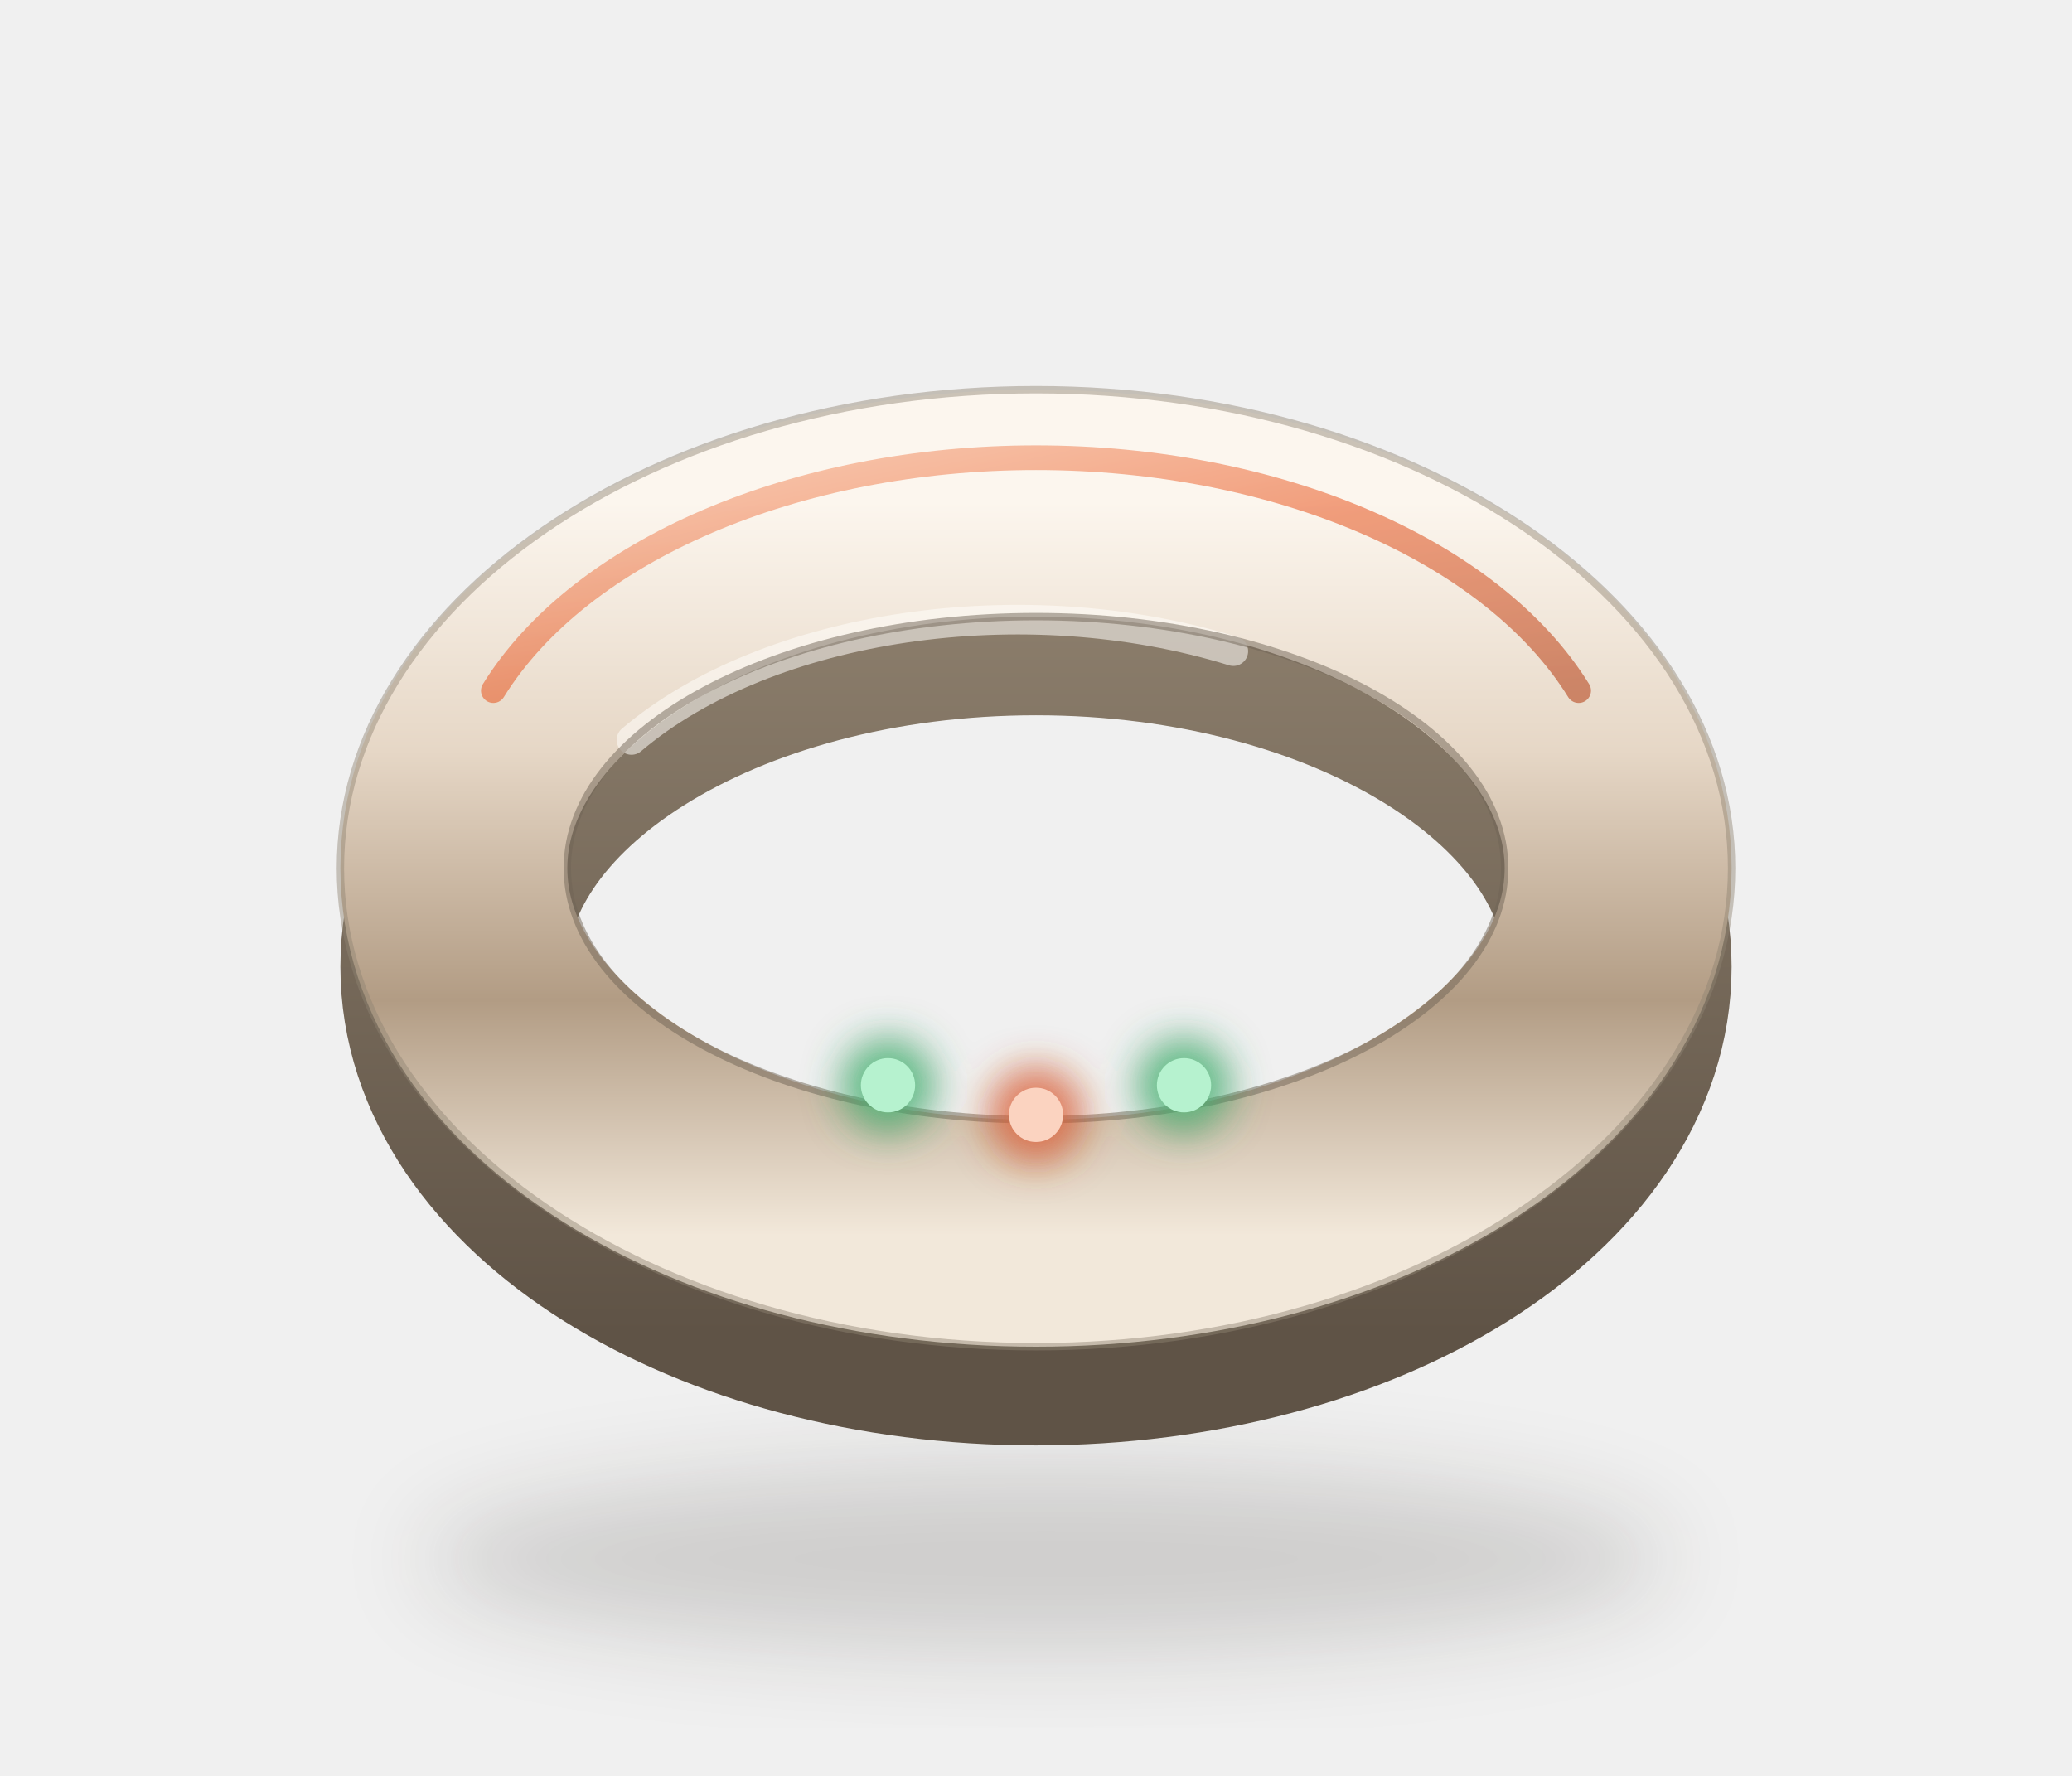
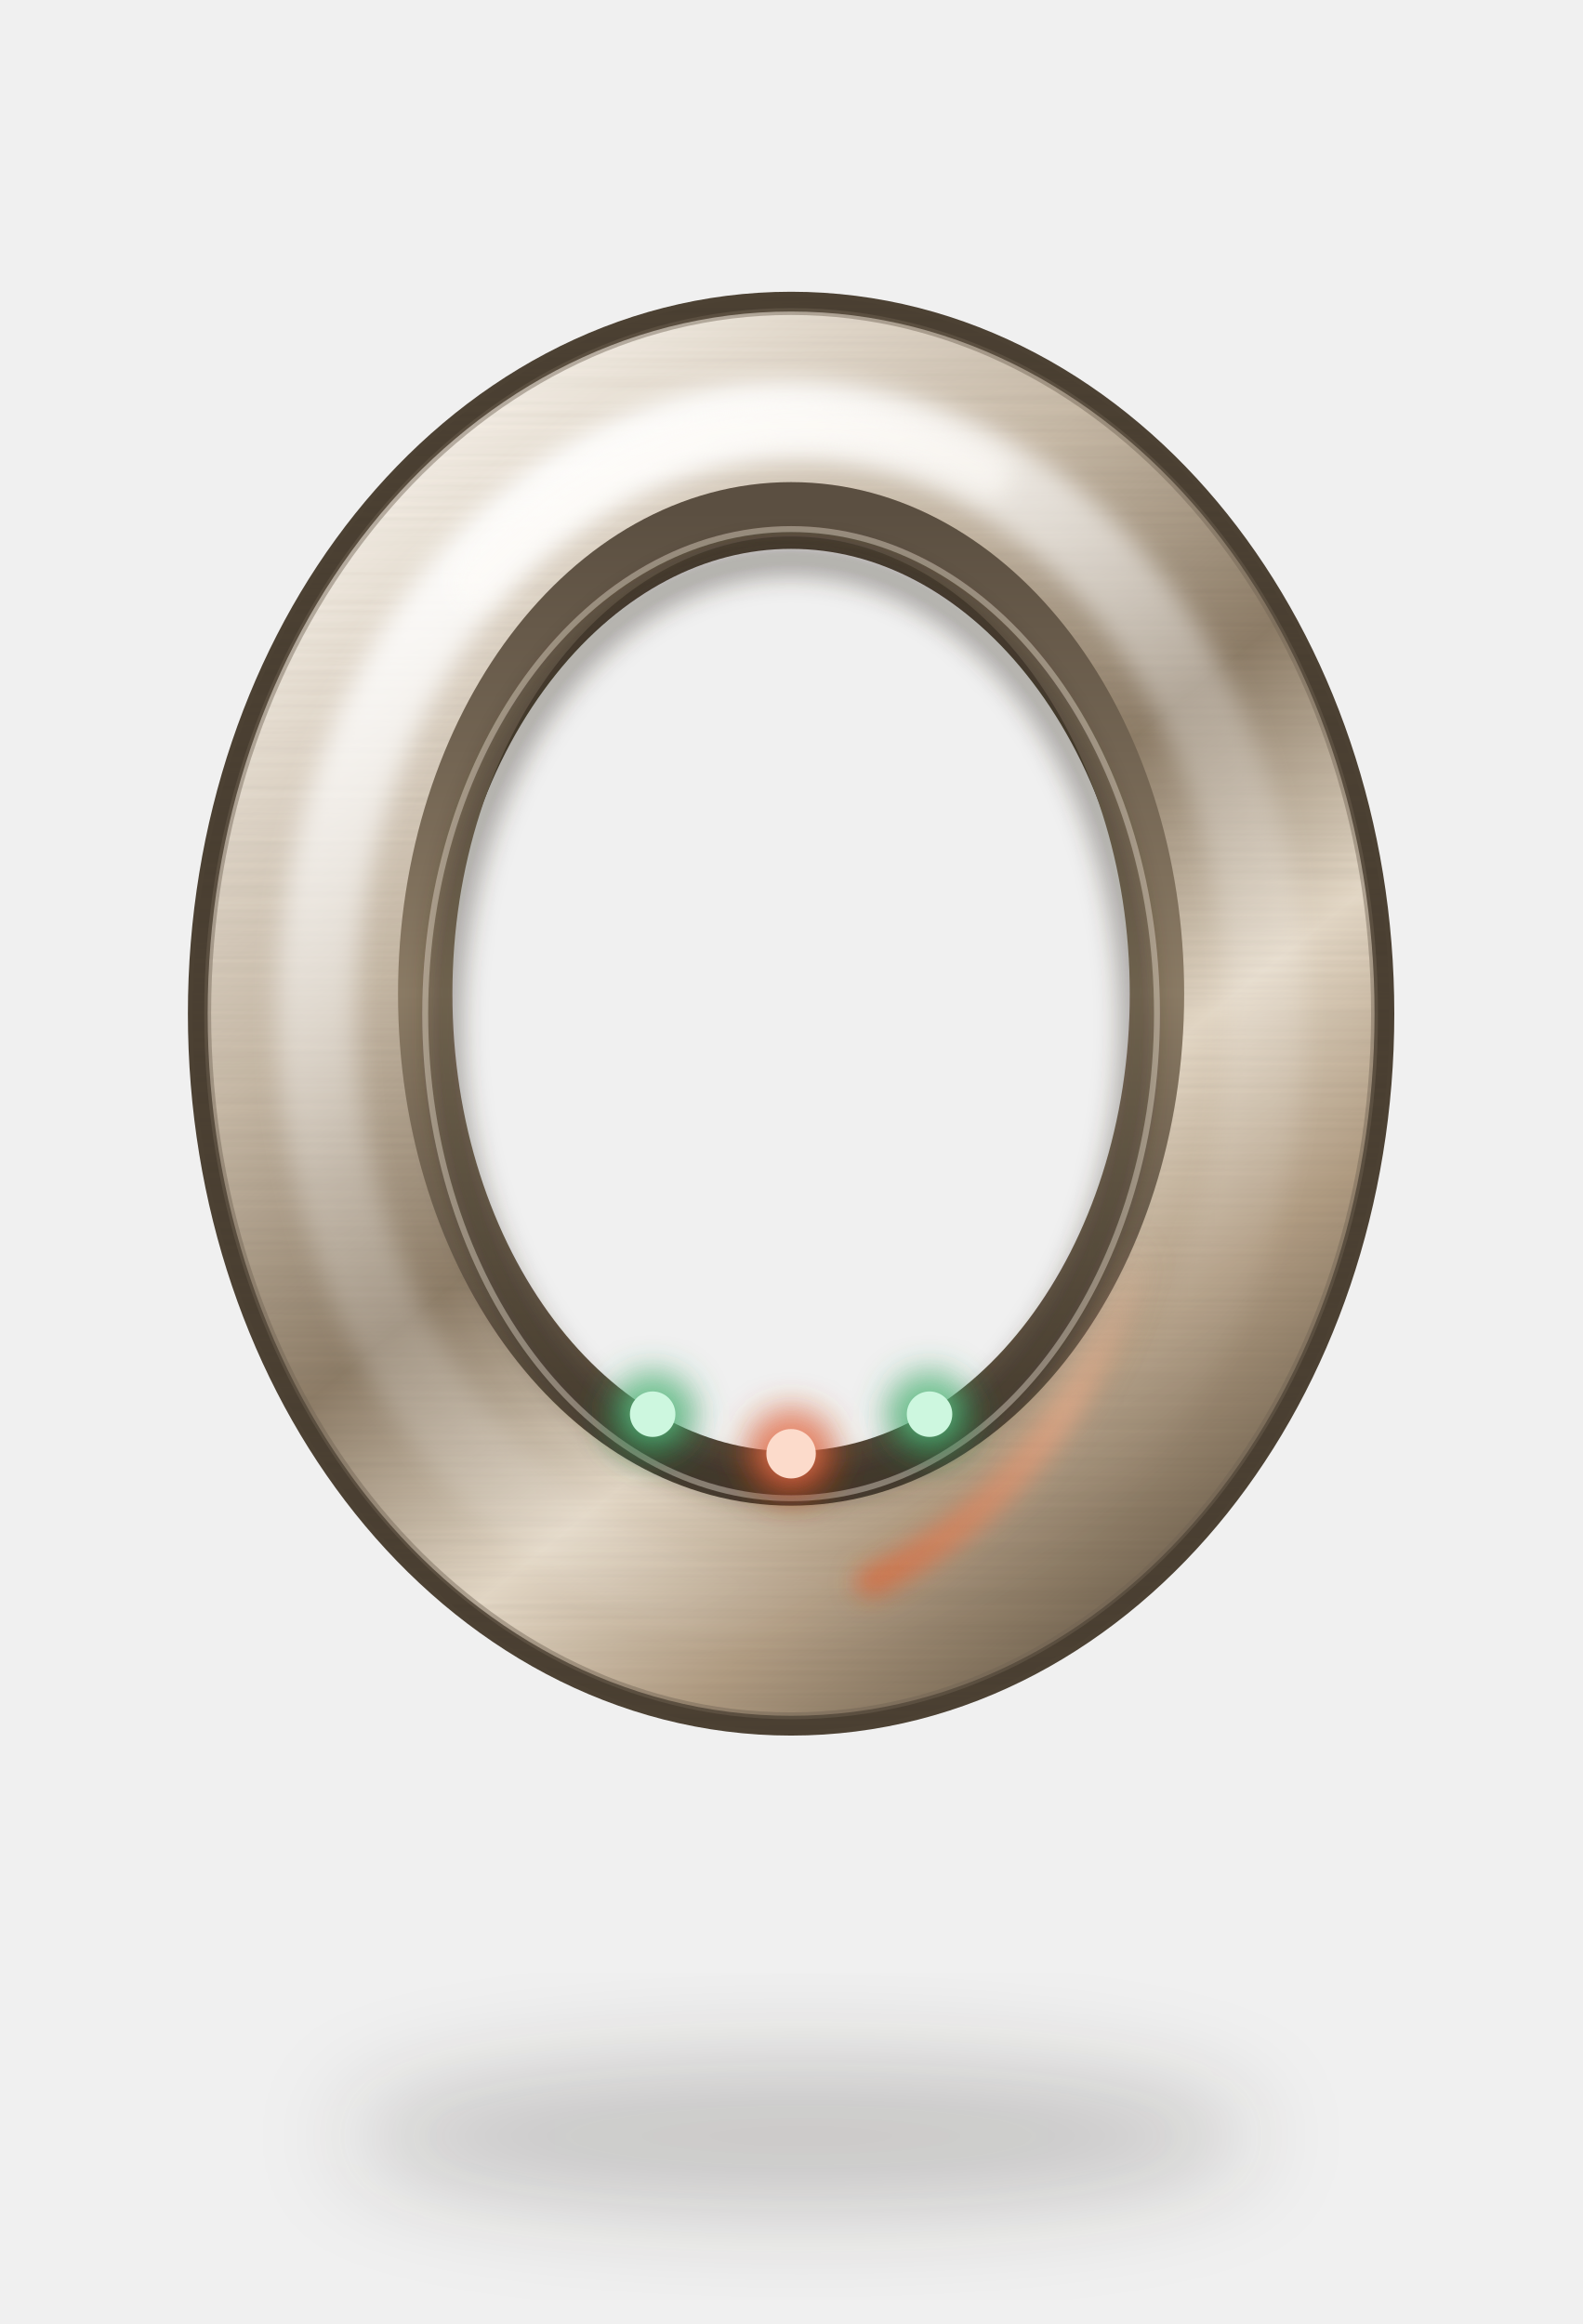
- <svg xmlns="http://www.w3.org/2000/svg" viewBox="0 0 420 360" role="img" aria-label="Anel inteligente de monitoramento de saúde">
+ <svg xmlns="http://www.w3.org/2000/svg" viewBox="0 0 320 470" role="img" aria-label="Anel inteligente de monitoramento de saúde">
  <defs>
-     <linearGradient id="metal" x1="0" y1="0" x2="0" y2="1">
-       <stop offset="0" stop-color="#FCF6EE" />
-       <stop offset="0.34" stop-color="#E6D7C6" />
-       <stop offset="0.68" stop-color="#B29C84" />
-       <stop offset="1" stop-color="#F2E8DA" />
+     <linearGradient id="band" x1="0.18" y1="0" x2="0.82" y2="1">
+       <stop offset="0" stop-color="#F5EEE4" />
+       <stop offset="0.28" stop-color="#C9BBA8" />
+       <stop offset="0.5" stop-color="#8F7E68" />
+       <stop offset="0.7" stop-color="#E6DAC8" />
+       <stop offset="0.86" stop-color="#B39E84" />
+       <stop offset="1" stop-color="#7E6E59" />
    </linearGradient>
-     <linearGradient id="metalDark" x1="0" y1="0" x2="0" y2="1">
-       <stop offset="0" stop-color="#8C7E6C" />
-       <stop offset="1" stop-color="#5F5346" />
+     <linearGradient id="ridge" x1="0.3" y1="0" x2="0.7" y2="1">
+       <stop offset="0" stop-color="#FFFFFF" stop-opacity="0.92" />
+       <stop offset="0.45" stop-color="#FFFFFF" stop-opacity="0.28" />
+       <stop offset="1" stop-color="#FFFFFF" stop-opacity="0" />
    </linearGradient>
-     <linearGradient id="rim" x1="0" y1="0" x2="1" y2="1">
-       <stop offset="0" stop-color="#F7B08C" />
+     <linearGradient id="innerWall" x1="0" y1="0" x2="0" y2="1">
+       <stop offset="0" stop-color="#5B4F41" />
+       <stop offset="0.5" stop-color="#8A7A64" />
+       <stop offset="1" stop-color="#4B4034" />
+     </linearGradient>
+     <linearGradient id="rim" x1="0" y1="1" x2="1" y2="0">
+       <stop offset="0" stop-color="#E8551F" />
+       <stop offset="0.6" stop-color="#F7B08C" />
+       <stop offset="1" stop-color="#F7B08C" stop-opacity="0" />
+     </linearGradient>
+     <radialGradient id="ledGreen" cx="0.5" cy="0.45" r="0.55">
+       <stop offset="0" stop-color="#B8F5D2" />
+       <stop offset="0.5" stop-color="#38B26A" />
+       <stop offset="1" stop-color="#1C7A45" />
+     </radialGradient>
+     <radialGradient id="ledRed" cx="0.5" cy="0.45" r="0.55">
+       <stop offset="0" stop-color="#FCD3C1" />
      <stop offset="0.5" stop-color="#E8551F" />
-       <stop offset="1" stop-color="#B23A10" />
-     </linearGradient>
-     <radialGradient id="ledGreen" cx="0.5" cy="0.5" r="0.5">
-       <stop offset="0" stop-color="#8BF0B4" />
-       <stop offset="0.55" stop-color="#38B26A" />
-       <stop offset="1" stop-color="#1E8049" />
+       <stop offset="1" stop-color="#A9360E" />
    </radialGradient>
-     <radialGradient id="ledRed" cx="0.5" cy="0.5" r="0.5">
-       <stop offset="0" stop-color="#FBC0A6" />
-       <stop offset="0.5" stop-color="#E8551F" />
-       <stop offset="1" stop-color="#B23A10" />
-     </radialGradient>
-     <filter id="soft" x="-40%" y="-40%" width="180%" height="180%">
-       <feGaussianBlur stdDeviation="9" />
+     <filter id="soft" x="-60%" y="-60%" width="220%" height="220%">
+       <feGaussianBlur stdDeviation="10" />
    </filter>
-     <filter id="glow" x="-120%" y="-120%" width="340%" height="340%">
-       <feGaussianBlur stdDeviation="4" />
+     <filter id="glow" x="-150%" y="-150%" width="400%" height="400%">
+       <feGaussianBlur stdDeviation="3.5" />
    </filter>
+     <filter id="blur2" x="-30%" y="-30%" width="160%" height="160%">
+       <feGaussianBlur stdDeviation="2.4" />
+     </filter>
+     <filter id="brushed" x="-20%" y="-20%" width="140%" height="140%">
+       <feTurbulence type="fractalNoise" baseFrequency="0.012 0.9" numOctaves="2" seed="7" result="n" />
+       <feColorMatrix in="n" type="matrix" values="0 0 0 0 0  0 0 0 0 0  0 0 0 0 0  0 0 0 0.5 0" />
+     </filter>
+     <mask id="bandMask">
+       <ellipse cx="160" cy="205" rx="96" ry="120" fill="none" stroke="#fff" stroke-width="50" />
+     </mask>
  </defs>
-   <ellipse cx="212" cy="316" rx="126" ry="19" fill="#241a12" opacity="0.16" filter="url(#soft)" />
-   <ellipse cx="210" cy="196" rx="118" ry="74" fill="none" stroke="url(#metalDark)" stroke-width="46" />
-   <ellipse cx="210" cy="176" rx="118" ry="74" fill="none" stroke="url(#metal)" stroke-width="46" />
-   <path d="M 100 140 A 118 74 0 0 1 320 140" fill="none" stroke="url(#rim)" stroke-width="5" stroke-linecap="round" opacity="0.55" />
-   <path d="M 128 150 A 96 58 0 0 1 250 132" fill="none" stroke="#FFFDF9" stroke-width="6" stroke-linecap="round" opacity="0.55" />
-   <ellipse cx="210" cy="176" rx="141" ry="97" fill="none" stroke="#8f8272" stroke-width="1.5" opacity="0.45" />
-   <ellipse cx="210" cy="176" rx="95" ry="51" fill="none" stroke="#6f6455" stroke-width="1.5" opacity="0.5" />
-   <g filter="url(#glow)" opacity="0.9">
-     <circle cx="180" cy="220" r="9" fill="url(#ledGreen)" />
-     <circle cx="210" cy="226" r="9" fill="url(#ledRed)" />
-     <circle cx="240" cy="220" r="9" fill="url(#ledGreen)" />
+   <ellipse cx="162" cy="432" rx="92" ry="15" fill="#241a12" opacity="0.20" filter="url(#soft)" />
+   <ellipse cx="160" cy="205" rx="96" ry="120" fill="none" stroke="#4c4133" stroke-width="52" />
+   <ellipse cx="160" cy="205" rx="96" ry="120" fill="none" stroke="url(#band)" stroke-width="44" />
+   <g mask="url(#bandMask)" opacity="0.10">
+     <rect x="40" y="80" width="240" height="250" filter="url(#brushed)" />
  </g>
-   <circle cx="180" cy="220" r="5.5" fill="#B6F2CF" />
-   <circle cx="210" cy="226" r="5.5" fill="#FBD3C0" />
-   <circle cx="240" cy="220" r="5.5" fill="#B6F2CF" />
+   <ellipse cx="160" cy="205" rx="96" ry="120" fill="none" stroke="url(#ridge)" stroke-width="16" filter="url(#blur2)" />
+   <ellipse cx="160" cy="201" rx="74" ry="98" fill="none" stroke="url(#innerWall)" stroke-width="11" />
+   <ellipse cx="160" cy="207" rx="70" ry="94" fill="none" stroke="#2c2116" stroke-width="7" opacity="0.35" filter="url(#blur2)" />
+   <ellipse cx="160" cy="205" rx="118" ry="142" fill="none" stroke="#6f6252" stroke-width="1.4" opacity="0.45" />
+   <ellipse cx="160" cy="205" rx="74" ry="98" fill="none" stroke="#efe6d8" stroke-width="1.2" opacity="0.4" />
+   <path d="M 96 118 A 96 120 0 0 1 200 96" fill="none" stroke="#FFFDF9" stroke-width="9" stroke-linecap="round" opacity="0.6" filter="url(#blur2)" />
+   <path d="M 232 250 A 96 120 0 0 1 176 320" fill="none" stroke="url(#rim)" stroke-width="6" stroke-linecap="round" opacity="0.6" filter="url(#blur2)" />
+   <g filter="url(#glow)" opacity="0.92">
+     <circle cx="132" cy="286" r="8" fill="url(#ledGreen)" />
+     <circle cx="160" cy="294" r="8.5" fill="url(#ledRed)" />
+     <circle cx="188" cy="286" r="8" fill="url(#ledGreen)" />
+   </g>
+   <circle cx="132" cy="286" r="4.6" fill="#CDF7DF" />
+   <circle cx="160" cy="294" r="5" fill="#FCDBCB" />
+   <circle cx="188" cy="286" r="4.6" fill="#CDF7DF" />
</svg>
